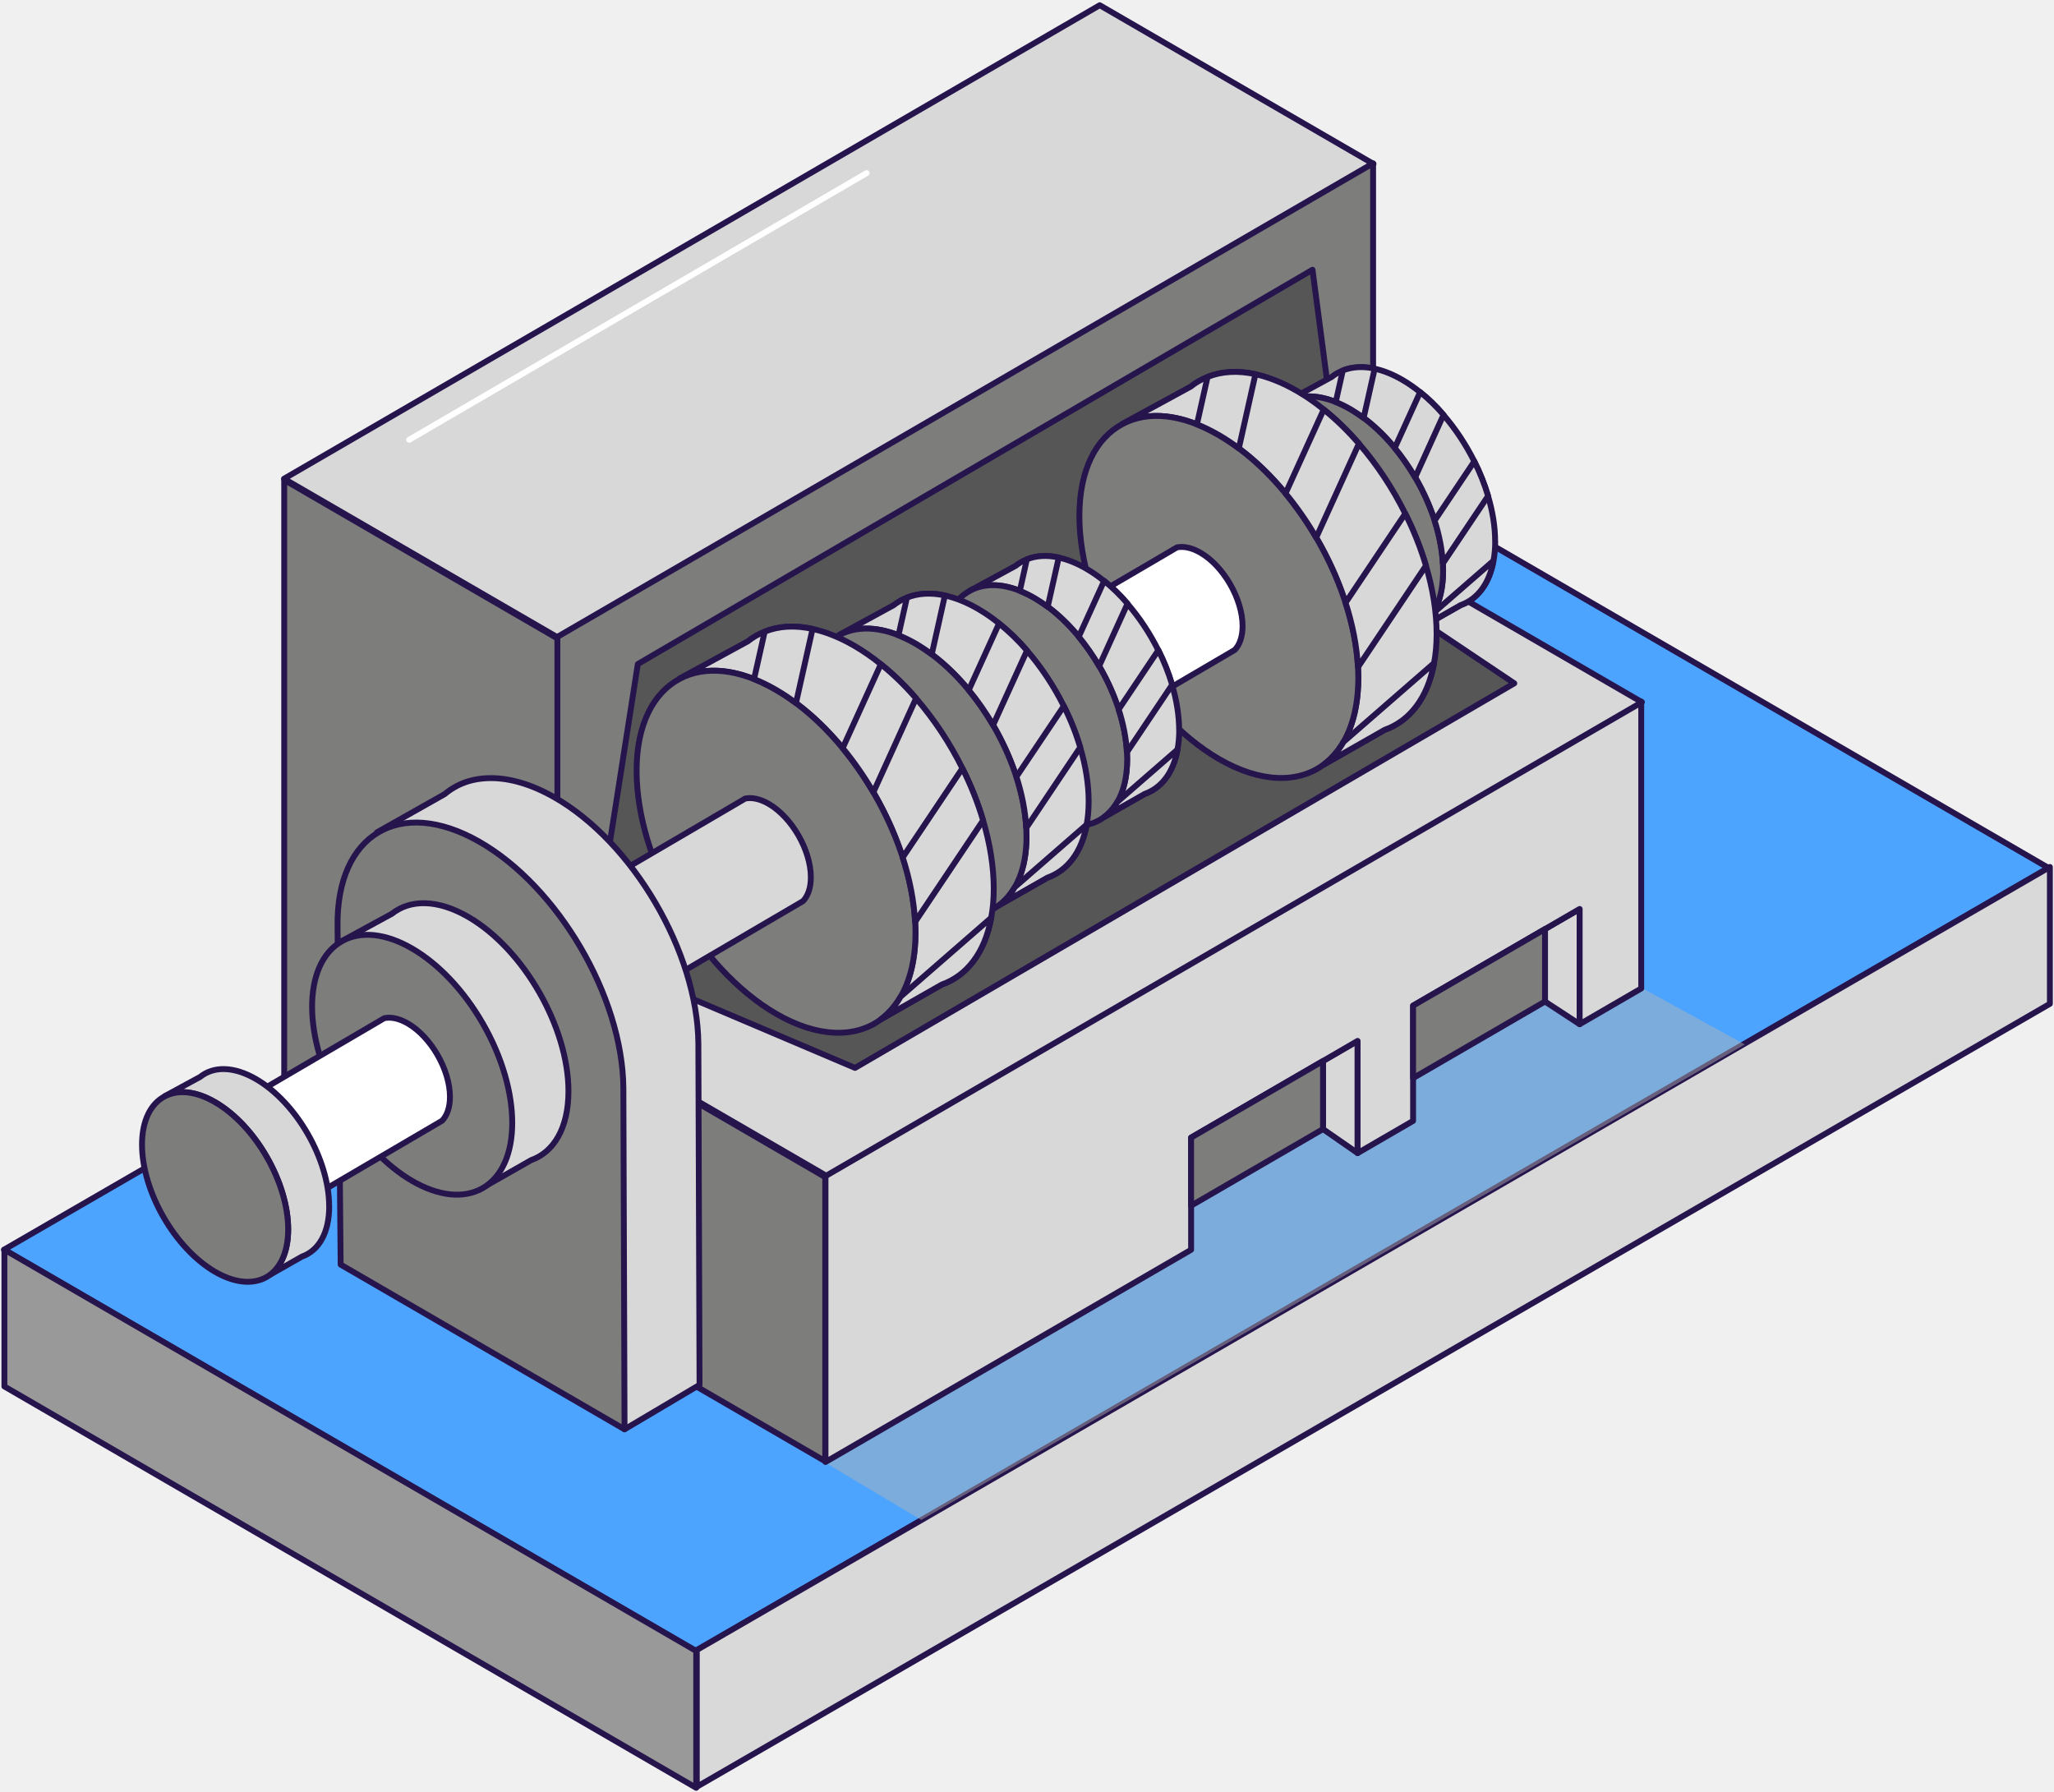
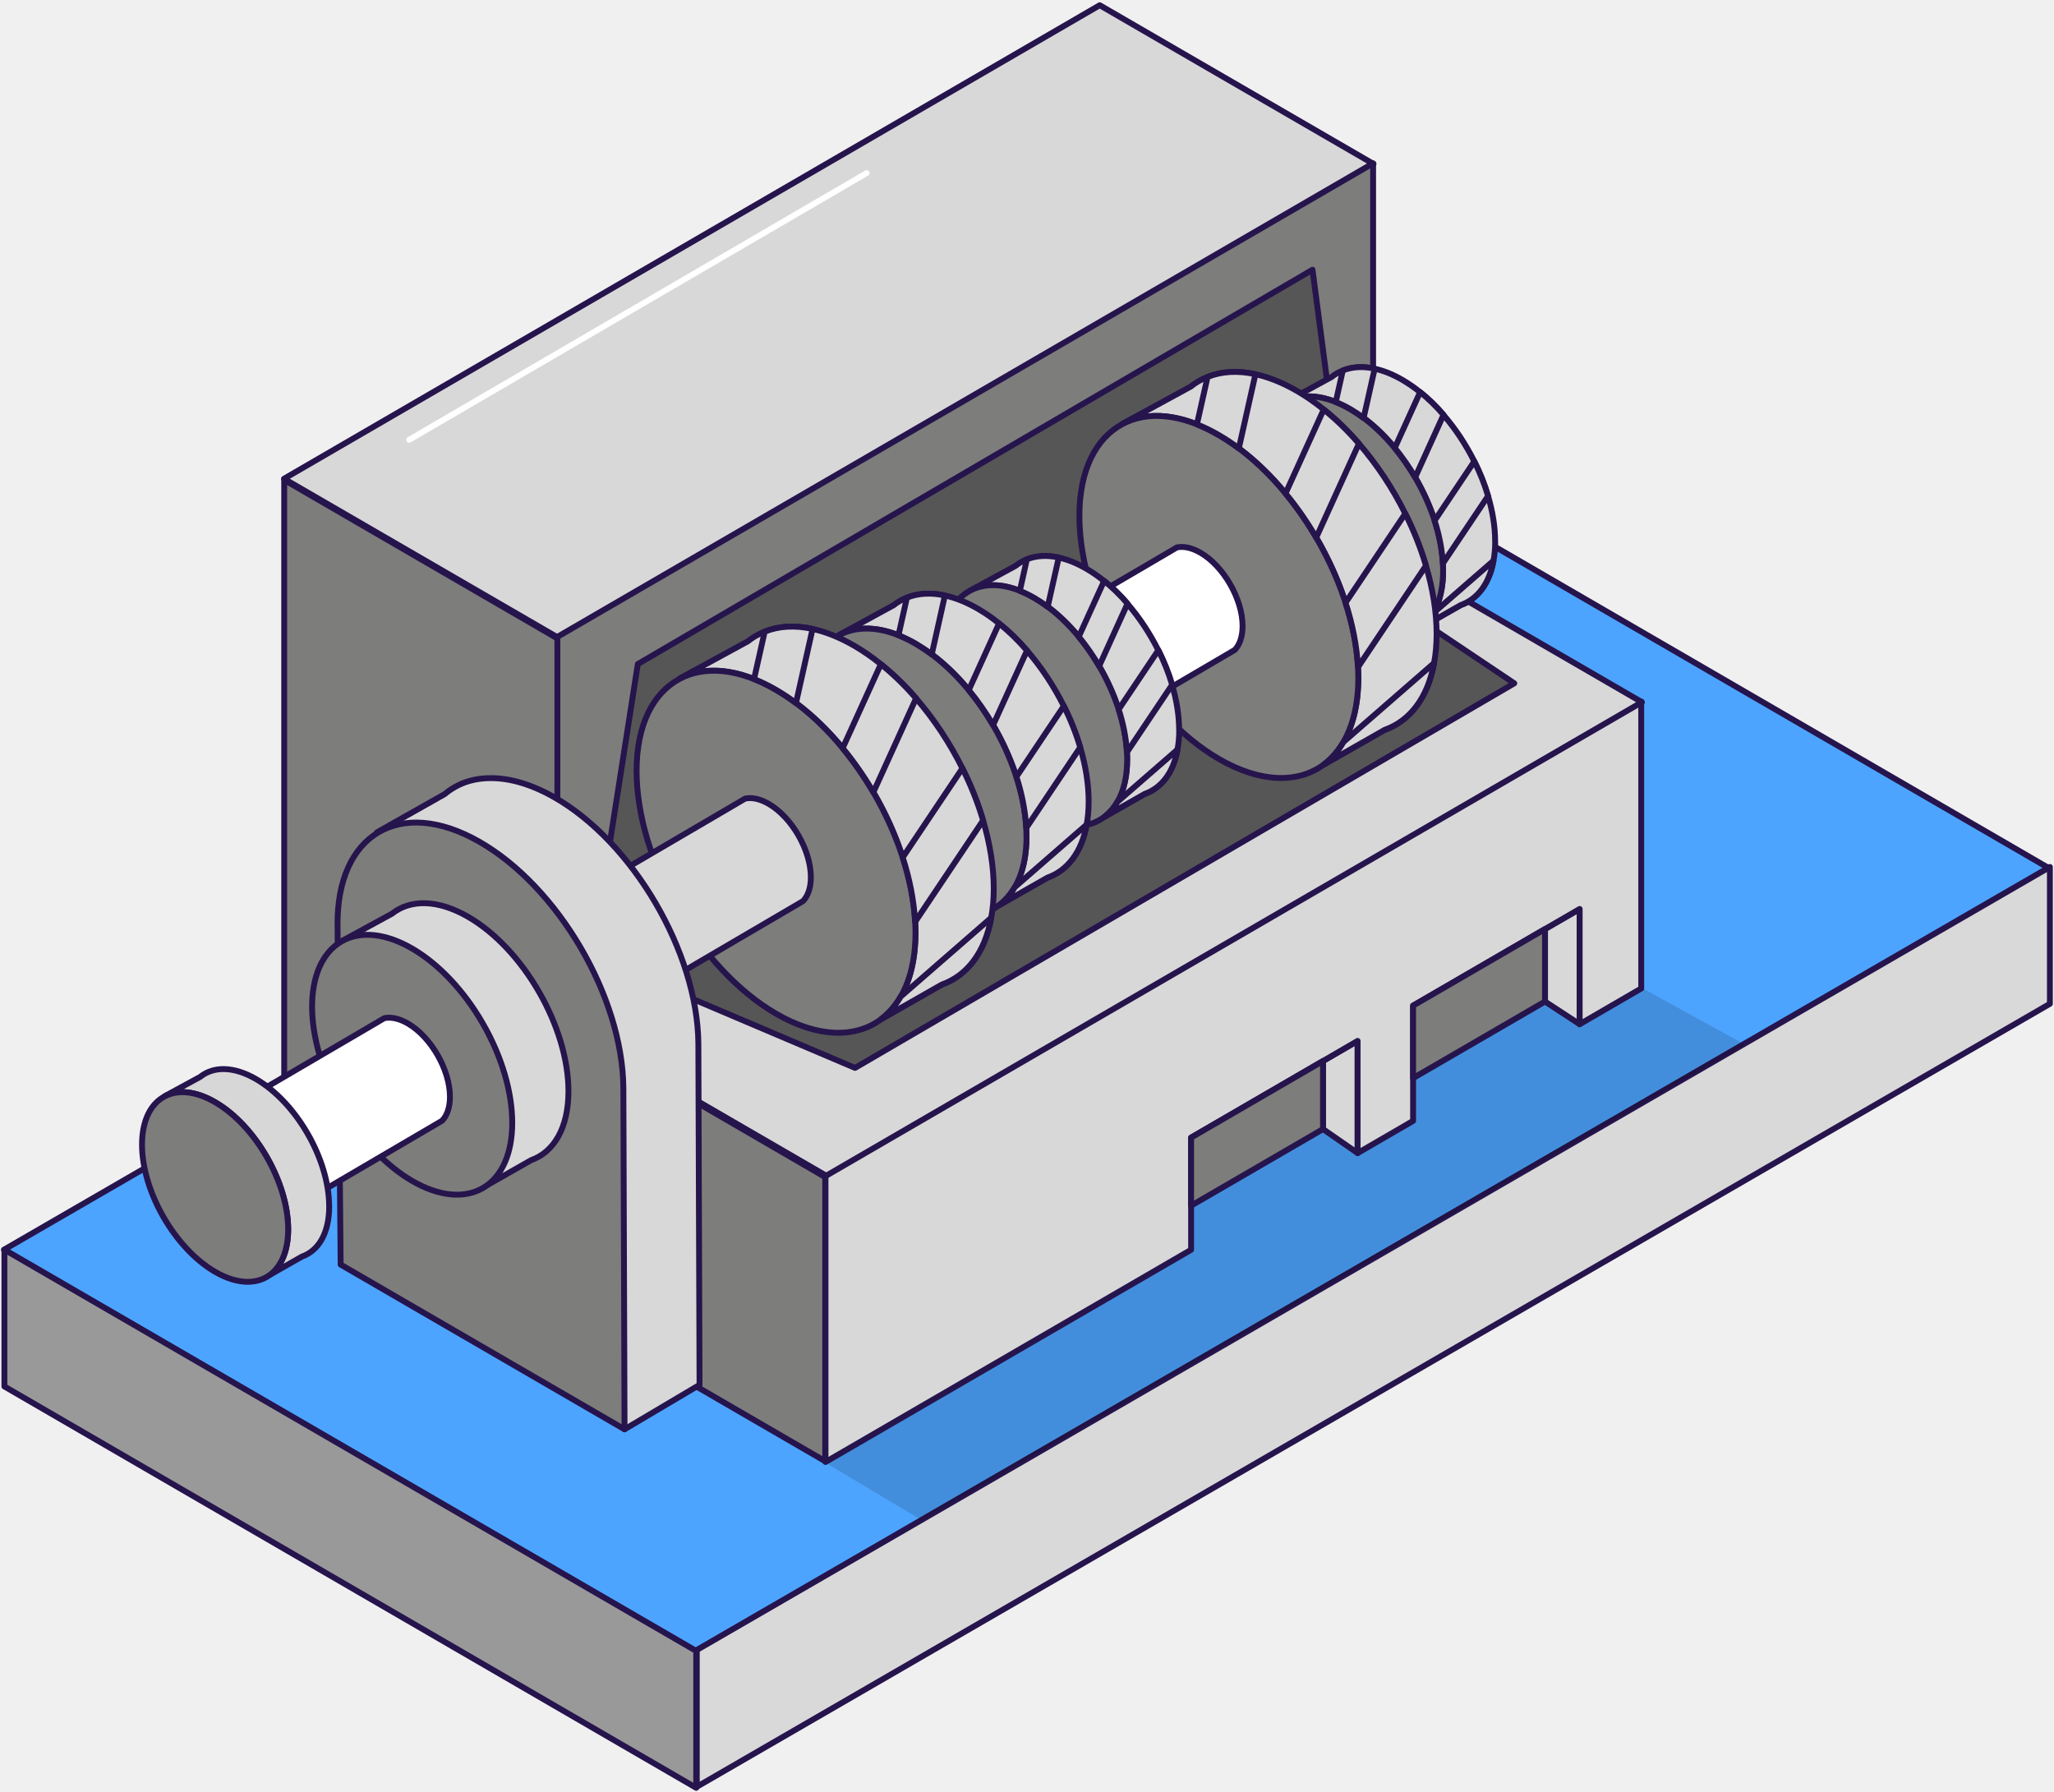
- <svg xmlns="http://www.w3.org/2000/svg" width="525" height="458" fill="none">
-   <path d="M177.812 421.979L523.65 221.86 346.838 119.281 1 319.414l176.812 102.565z" fill="#4DA4FF" stroke="#26144D" stroke-width="1.5" stroke-linecap="round" stroke-linejoin="round" />
-   <path d="M178.1 456.68l345.851-200.12v-34.975L178.1 421.718v34.962z" fill="#D9D9D9" stroke="#26144D" stroke-width="1.5" stroke-linecap="round" stroke-linejoin="round" />
-   <path d="M1.123 354.362L177.95 456.94v-34.975L1.123 319.4v34.962z" fill="#999" stroke="#26144D" stroke-width="1.5" stroke-linecap="round" stroke-linejoin="round" />
-   <path d="M178.475 354.471l57 34 210.5-121.514-47.304-25.986-220.196 113.5z" fill="#B2B4B3" opacity=".46" />
-   <g clip-path="url(#clip0_813_22983)" stroke-width="1.5" stroke-linecap="round" stroke-linejoin="round">
-     <path d="M347.003 294.716l-8.84-6.133v-17.404l8.84-5.138v28.675zm56.758-32.941l-8.859-5.796v-18.524l8.859-5.138v29.458z" fill="#D8D8D8" stroke="#26144D" />
-     <path d="M210.928 300.85v72.621L72.642 293.259V122.665l69.877 40.533v97.936l68.409 39.716z" fill="#7D7D7B" stroke="#26144D" />
-     <path d="M419.497 179.305v73.332l-15.736 9.138v-29.458l-8.859 5.138-33.718 19.573v29.458l-14.18 8.231v-28.676l-8.841 5.138-33.719 19.573v28.675l-93.445 54.24v-73.333l208.498-121.029zm-276.925-16.374L351.07 41.901 281.088 1.333 72.589 122.363l69.983 40.568z" fill="#D8D8D8" stroke="#26144D" />
-     <path d="M211.175 300.495l208.499-121.03-69.983-40.569-208.498 121.03 69.982 40.569z" fill="#D8D8D8" stroke="#26144D" />
-     <path d="M163.029 249.366l55.519 23.573 168.504-98.293-27.265-18.275-57.889 11.609-138.869 81.386z" fill="#565656" stroke="#26144D" />
-     <path d="M338.163 271.179v17.404l-33.718 19.573v-17.404l33.718-19.573zm56.739-33.724v18.524l-33.718 19.573v-18.524l33.718-19.573zm-43.938-122.398L142.466 236.104v-73.332l208.498-121.03v73.315z" fill="#7D7D7B" stroke="#26144D" />
-     <path d="M151.978 239.73c.371-1.475 11.051-70.008 11.051-70.008l172.446-100.78 4.421 33.706-162.492 135.963-25.426 1.119z" fill="#565656" stroke="#26144D" />
-     <path d="M382.172 138.362c0 1.778-.142 3.432-.442 4.96-1.061 5.903-4.12 9.831-8.399 11.342l-10.326 5.885c1.309-.996 2.44-2.276 3.342-3.84 1.591-2.773 2.511-6.436 2.511-10.862 0-.605 0-1.209-.053-1.831-.195-3.574-.92-7.271-2.104-10.951-1.238-3.787-2.935-7.538-4.986-11.076a58.984 58.984 0 00-5.216-7.502c-2.405-2.951-5.093-5.546-7.939-7.662a36.337 36.337 0 00-3.395-2.258c-1.273-.729-2.511-1.351-3.731-1.813-4.862-1.938-9.247-1.867-12.642-.053v-.054l11.493-6.257h.017a10.527 10.527 0 012.936-1.69c2.369-.942 5.109-1.12 8.133-.462 2.228.48 4.615 1.423 7.09 2.863a35.386 35.386 0 014.509 3.129c2.104 1.671 4.12 3.644 5.976 5.813 3.059 3.538 5.747 7.609 7.886 11.893a53.635 53.635 0 013.519 8.853c1.167 3.929 1.803 7.858 1.803 11.591l.018-.018z" fill="#D8D8D8" stroke="#26144D" />
-     <path d="M368.858 145.847c0 6.933-2.21 11.982-5.853 14.702-4.349 3.253-10.732 3.2-17.858-.943-13.084-7.608-23.71-26.097-23.71-41.297 0-7.822 2.811-13.244 7.337-15.626 4.244-2.258 10.008-1.814 16.373 1.884 13.084 7.591 23.711 26.08 23.711 41.28z" fill="#7D7D7B" stroke="#26144D" />
-     <path d="M351.371 94.22l-2.829 12.605a36.403 36.403 0 00-3.395-2.258c-1.273-.728-2.51-1.351-3.731-1.813l1.804-8.07c2.369-.943 5.11-1.12 8.133-.463h.018zm17.593 11.805l-7.249 15.964a59.055 59.055 0 00-5.216-7.502l6.489-14.275c2.104 1.671 4.119 3.644 5.976 5.813zm11.387 20.746l-11.564 17.244c-.195-3.573-.919-7.271-2.104-10.951l10.149-15.146a53.635 53.635 0 013.519 8.853zm1.379 16.551c-1.061 5.902-4.12 9.831-8.399 11.342l-10.326 5.885c1.309-.996 2.44-2.276 3.342-3.84l15.383-13.387z" fill="#D8D8D8" stroke="#26144D" />
-     <path d="M367.196 162.025c0 2.667-.212 5.155-.654 7.449-1.592 8.871-6.189 14.791-12.625 17.066l-15.524 8.853c1.963-1.493 3.66-3.413 5.021-5.777 2.405-4.178 3.767-9.671 3.767-16.338 0-.907-.018-1.831-.089-2.755-.283-5.369-1.379-10.934-3.165-16.48-1.856-5.689-4.403-11.342-7.497-16.658-2.334-3.982-4.968-7.786-7.85-11.271-3.625-4.426-7.656-8.337-11.935-11.52a50.9 50.9 0 00-5.11-3.395c-1.91-1.102-3.784-2.027-5.605-2.738-7.32-2.915-13.898-2.809-19.008-.089v-.071l17.293-9.422h.035a15.82 15.82 0 014.403-2.542c3.554-1.422 7.691-1.69 12.235-.694 3.36.73 6.949 2.152 10.662 4.303a52.351 52.351 0 016.79 4.711c3.165 2.524 6.188 5.475 9 8.728 4.597 5.316 8.646 11.431 11.846 17.885 2.175 4.337 3.961 8.817 5.287 13.315 1.75 5.902 2.723 11.822 2.723 17.44z" fill="#D8D8D8" stroke="#26144D" />
-     <path d="M347.181 173.26c0 10.436-3.324 18.009-8.788 22.115-6.524 4.872-16.143 4.8-26.858-1.404-19.679-11.449-35.646-39.235-35.646-62.097 0-11.769 4.244-19.911 11.034-23.502 6.383-3.395 15.046-2.72 24.612 2.827 19.679 11.413 35.646 39.217 35.646 62.079v-.018z" fill="#7D7D7B" stroke="#26144D" />
-     <path d="M320.888 95.644l-4.243 18.95a50.9 50.9 0 00-5.11-3.395c-1.91-1.102-3.784-2.027-5.605-2.738l2.723-12.124c3.554-1.422 7.691-1.69 12.235-.694zm26.452 17.741l-10.91 24c-2.333-3.982-4.968-7.787-7.85-11.271l9.76-21.458c3.165 2.525 6.189 5.476 9 8.729zm17.133 31.2l-17.381 25.937c-.283-5.368-1.379-10.933-3.165-16.479l15.259-22.773c2.175 4.337 3.961 8.817 5.287 13.315zm2.069 24.889c-1.592 8.871-6.189 14.791-12.625 17.066l-15.524 8.853c1.962-1.493 3.66-3.413 5.021-5.777l23.128-20.142z" fill="#D8D8D8" stroke="#26144D" />
-     <path d="M147.363 335.712l-41.834-100.799" stroke="#26144D" />
-     <path d="M104.575 112.407l116.926-68.159" stroke="#fff" />
-     <path d="M317.6 160.016c0 2.702-.743 4.782-1.998 6.098l-2.476 1.457-35.645 20.889a14.79 14.79 0 01-7.55 2.062 14.999 14.999 0 01-12.961-7.449c-4.173-7.182-1.786-16.408 5.358-20.622l35.557-20.817 2.935-1.725c1.715-.355 3.784.072 6.012 1.352 5.941 3.448 10.768 11.857 10.768 18.755z" fill="#fff" stroke="#26144D" />
-     <path d="M301.403 186.629c0 1.778-.141 3.431-.442 4.96-1.061 5.902-4.119 9.831-8.398 11.342l-10.326 5.884c1.308-.995 2.44-2.275 3.342-3.84 1.591-2.773 2.51-6.435 2.51-10.862 0-.604 0-1.208-.053-1.831-.194-3.573-.919-7.271-2.104-10.951-1.238-3.786-2.935-7.537-4.986-11.075a58.882 58.882 0 00-5.216-7.502c-2.405-2.951-5.092-5.547-7.939-7.662a36.01 36.01 0 00-3.395-2.258c-1.273-.729-2.511-1.351-3.731-1.813-4.862-1.938-9.247-1.867-12.642-.054v-.053l11.493-6.258h.018a10.522 10.522 0 012.935-1.689c2.369-.942 5.11-1.12 8.133-.462 2.228.48 4.615 1.422 7.091 2.862a35.456 35.456 0 014.508 3.129c2.104 1.671 4.12 3.645 5.977 5.813 3.059 3.538 5.746 7.609 7.886 11.894a53.683 53.683 0 013.518 8.853c1.167 3.929 1.804 7.858 1.804 11.591l.017-.018z" fill="#D8D8D8" stroke="#26144D" />
-     <path d="M288.107 194.096c0 6.933-2.21 11.982-5.853 14.702-4.349 3.253-10.732 3.2-17.858-.943-13.084-7.608-23.71-26.097-23.71-41.297 0-7.822 2.811-13.244 7.337-15.626 4.244-2.258 10.008-1.814 16.373 1.884 13.084 7.591 23.711 26.08 23.711 41.28z" fill="#7D7D7B" stroke="#26144D" />
-     <path d="M270.62 142.488l-2.829 12.604a36.206 36.206 0 00-3.395-2.258c-1.273-.729-2.51-1.351-3.73-1.813l1.803-8.071c2.369-.942 5.11-1.12 8.133-.462h.018zm17.575 11.786l-7.249 15.964a58.953 58.953 0 00-5.216-7.502l6.489-14.275c2.104 1.671 4.12 3.644 5.976 5.813zM299.6 175.02l-11.564 17.244c-.194-3.573-.919-7.271-2.104-10.951l10.149-15.146a53.635 53.635 0 013.519 8.853zm1.379 16.551c-1.061 5.902-4.12 9.831-8.399 11.342l-10.326 5.885c1.309-.996 2.44-2.276 3.342-3.84l15.383-13.387zm-22.721 13.298c0 2.115-.177 4.089-.512 5.902-1.256 7.04-4.916 11.733-10.026 13.547l-12.324 7.022c1.556-1.191 2.9-2.702 3.979-4.587 1.909-3.306 2.988-7.68 2.988-12.96 0-.711 0-1.457-.071-2.186-.23-4.267-1.096-8.676-2.511-13.085-1.467-4.515-3.501-8.995-5.941-13.208-1.856-3.165-3.943-6.187-6.223-8.942-2.883-3.52-6.083-6.614-9.478-9.138a46.797 46.797 0 00-4.049-2.702c-1.52-.871-3.006-1.6-4.455-2.169-5.8-2.311-11.034-2.222-15.083-.071v-.054l13.721-7.484h.035a12.74 12.74 0 013.501-2.009c2.812-1.12 6.1-1.333 9.707-.551 2.67.587 5.517 1.707 8.452 3.413a41.827 41.827 0 015.393 3.734 53.46 53.46 0 017.143 6.933c3.643 4.213 6.861 9.066 9.407 14.186 1.732 3.449 3.147 7.005 4.19 10.56 1.397 4.676 2.157 9.387 2.157 13.831v.018z" fill="#D8D8D8" stroke="#26144D" />
-     <path d="M262.38 213.793c0 8.267-2.634 14.293-6.984 17.546-5.18 3.876-12.801 3.805-21.306-1.12-15.612-9.084-28.29-31.128-28.29-49.279 0-9.333 3.359-15.804 8.752-18.649 5.057-2.684 11.935-2.168 19.521 2.24 15.612 9.067 28.29 31.111 28.29 49.244l.017.018z" fill="#7D7D7B" stroke="#26144D" />
-     <path d="M241.517 152.194l-3.36 15.04a46.797 46.797 0 00-4.049-2.702c-1.52-.871-3.006-1.6-4.456-2.169l2.158-9.618c2.811-1.12 6.1-1.333 9.707-.551zm20.987 14.08l-8.663 19.04c-1.857-3.165-3.943-6.187-6.224-8.942l7.744-17.031a53.523 53.523 0 017.143 6.933zm13.597 24.746l-13.791 20.586c-.23-4.266-1.097-8.675-2.511-13.084l12.112-18.062c1.732 3.449 3.147 7.004 4.19 10.56zm1.645 19.751c-1.256 7.04-4.916 11.734-10.026 13.547l-12.324 7.022c1.556-1.191 2.9-2.702 3.979-4.586l18.353-15.983h.018zM254 227.126c0 2.667-.213 5.156-.655 7.449-1.591 8.871-6.188 14.791-12.624 17.067l-15.524 8.853c1.962-1.493 3.66-3.413 5.021-5.778 2.405-4.177 3.766-9.671 3.766-16.337 0-.907-.017-1.831-.088-2.756-.283-5.369-1.379-10.933-3.165-16.48-1.857-5.688-4.403-11.342-7.497-16.657-2.334-3.982-4.969-7.787-7.851-11.271-3.624-4.427-7.656-8.338-11.934-11.52a51.313 51.313 0 00-5.11-3.396c-1.91-1.102-3.784-2.026-5.605-2.737-7.32-2.916-13.898-2.809-19.008-.089v-.071l17.293-9.422h.035a15.809 15.809 0 014.403-2.543c3.554-1.422 7.691-1.689 12.235-.693 3.36.729 6.949 2.151 10.662 4.302a52.418 52.418 0 016.79 4.711c3.165 2.525 6.188 5.476 8.999 8.729 4.597 5.316 8.647 11.431 11.847 17.884 2.175 4.338 3.96 8.818 5.287 13.316 1.75 5.902 2.723 11.822 2.723 17.439z" fill="#D8D8D8" stroke="#26144D" />
-     <path d="M234.002 238.379c0 10.436-3.324 18.009-8.788 22.116-6.524 4.871-16.143 4.8-26.858-1.405-19.679-11.449-35.645-39.235-35.645-62.097 0-11.769 4.243-19.911 11.033-23.502 6.383-3.395 15.047-2.72 24.612 2.827 19.68 11.413 35.646 39.217 35.646 62.079v-.018z" fill="#7D7D7B" stroke="#26144D" />
-     <path d="M207.692 160.745l-4.244 18.951a51.083 51.083 0 00-5.11-3.396c-1.909-1.102-3.783-2.026-5.605-2.737l2.723-12.125c3.554-1.422 7.692-1.689 12.236-.693zm26.452 17.742l-10.91 23.999c-2.334-3.982-4.968-7.786-7.85-11.271l9.76-21.457c3.165 2.524 6.188 5.475 9 8.729zm17.132 31.199l-17.38 25.938c-.283-5.369-1.38-10.933-3.165-16.48l15.259-22.773c2.174 4.338 3.96 8.818 5.286 13.315zm2.069 24.889c-1.591 8.871-6.188 14.791-12.624 17.067l-15.524 8.853c1.962-1.493 3.66-3.413 5.021-5.778l23.127-20.142zM207.25 224.21c0 2.702-.743 4.782-1.998 6.098l-2.475 1.458-35.646 20.888a14.775 14.775 0 01-7.55 2.063 15 15 0 01-12.96-7.449c-4.173-7.182-1.786-16.409 5.357-20.622l35.557-20.818 2.935-1.724c1.715-.356 3.784.071 6.012 1.351 5.941 3.449 10.768 11.858 10.768 18.755z" fill="#D8D8D8" stroke="#26144D" />
-     <path d="M96.335 212.744l9.194 22.169 41.834 100.799 12.271 29.6 19.167-11.36-.301-87.306c-.23-23.289-16.744-51.466-36.918-62.933-5.782-3.271-11.228-4.835-16.055-4.835s-8.664 1.422-11.9 4.107l-17.292 9.759z" fill="#D8D8D8" stroke="#26144D" />
-     <path d="M87.07 323.214l72.564 42.097-.3-87.306c-.212-23.288-16.745-51.466-36.919-62.932-20.174-11.467-36.353-1.867-36.14 21.422l.795 86.719z" fill="#7D7D7B" stroke="#26144D" />
-     <path d="M87.671 240.353l6.595 12.053 20.865 38.222 7.355 13.44 13.279-7.556c5.817-2.062 9.53-8.248 9.53-17.599 0-16.409-11.458-36.355-25.585-44.551-7.868-4.569-14.905-4.533-19.591-.782h-.018l-12.43 6.773z" fill="#D8D8D8" stroke="#26144D" />
-     <path d="M87.266 282.631c-9.99-17.397-9.991-36.2-.004-41.997 9.988-5.798 26.183 3.605 36.172 21.002 9.99 17.397 9.992 36.2.004 41.997-9.987 5.798-26.182-3.605-36.172-21.002z" fill="#7D7D7B" stroke="#26144D" />
-     <path d="M115.006 280.334c0 2.702-.742 4.782-1.998 6.098l-2.475 1.458-35.646 20.888a14.777 14.777 0 01-7.55 2.063 15 15 0 01-12.96-7.449c-4.173-7.182-1.786-16.409 5.357-20.622l35.558-20.818 2.935-1.724c1.715-.356 3.784.071 6.011 1.351 5.941 3.449 10.768 11.858 10.768 18.755z" fill="#fff" stroke="#26144D" />
+ <svg xmlns="http://www.w3.org/2000/svg" width="525" height="458" viewBox="0 0 525 458" fill="none">
+   <path d="M177.812 421.979L523.65 221.86L346.838 119.281L1 319.414L177.812 421.979Z" fill="#4DA4FF" stroke="#26144D" stroke-width="1.5" stroke-linecap="round" stroke-linejoin="round" />
+   <path d="M178.1 456.68L523.951 256.56V221.585L178.1 421.718V456.68Z" fill="#D9D9D9" stroke="#26144D" stroke-width="1.5" stroke-linecap="round" stroke-linejoin="round" />
+   <path d="M1.123 354.362L177.949 456.94V421.965L1.123 319.4V354.362Z" fill="#999999" stroke="#26144D" stroke-width="1.5" stroke-linecap="round" stroke-linejoin="round" />
+   <g style="mix-blend-mode:multiply" opacity="0.46">
+     <path d="M178.475 354.471L235.475 388.471L445.975 266.957L398.671 240.971L178.475 354.471Z" fill="#B2B4B3" />
  </g>
-   <path d="M84.145 308.324c0 6.822-2.705 11.338-6.954 12.834l-8.13 4.626c2.87-2.155 4.605-6.122 4.605-11.585 0-11.97-8.361-26.52-18.676-32.505-5.014-2.91-9.55-3.253-12.897-1.482v-.042l9.058-4.927c3.416-2.746 8.552-2.773 14.304.562 10.315 5.985 18.676 20.535 18.676 32.505l.014.014z" fill="#D7D7D7" stroke="#26144D" stroke-width="1.5" stroke-linecap="round" stroke-linejoin="round" />
-   <path d="M73.653 314.213c0 5.463-1.75 9.43-4.605 11.585-3.415 2.553-8.456 2.512-14.071-.741-10.315-5.999-18.676-20.549-18.676-32.519 0-6.163 2.227-10.432 5.779-12.312 3.347-1.771 7.883-1.428 12.897 1.482 10.314 5.985 18.676 20.535 18.676 32.505z" fill="#7D7D7B" stroke="#26144D" stroke-width="1.5" stroke-linecap="round" stroke-linejoin="round" />
+   <g clip-path="url(#clip0_813_22983)">
+     <path d="M347.003 294.716L338.163 288.583V271.179L347.003 266.041V294.716Z" fill="#D8D8D8" stroke="#26144D" stroke-width="1.5" stroke-linecap="round" stroke-linejoin="round" />
+     <path d="M403.761 261.775L394.902 255.979V237.455L403.761 232.317V261.775Z" fill="#D8D8D8" stroke="#26144D" stroke-width="1.5" stroke-linecap="round" stroke-linejoin="round" />
+     <path d="M210.928 300.85V373.471L72.642 293.259V122.665L142.519 163.198V261.134L210.928 300.85Z" fill="#7D7D7B" stroke="#26144D" stroke-width="1.5" stroke-linecap="round" stroke-linejoin="round" />
+     <path d="M419.497 179.305V252.637L403.761 261.775V232.317L394.902 237.455L361.184 257.028V286.486L347.004 294.717V266.041L338.163 271.179L304.444 290.752V319.427L210.999 373.667V300.334L419.497 179.305Z" fill="#D8D8D8" stroke="#26144D" stroke-width="1.5" stroke-linecap="round" stroke-linejoin="round" />
+     <path d="M142.572 162.931L351.07 41.901L281.088 1.333L72.589 122.363L142.572 162.931Z" fill="#D8D8D8" stroke="#26144D" stroke-width="1.5" stroke-linecap="round" stroke-linejoin="round" />
+     <path d="M211.175 300.495L419.674 179.465L349.691 138.896L141.193 259.926L211.175 300.495Z" fill="#D8D8D8" stroke="#26144D" stroke-width="1.5" stroke-linecap="round" stroke-linejoin="round" />
+     <path d="M163.029 249.366L218.548 272.939L387.052 174.646L359.787 156.371L301.898 167.98L163.029 249.366Z" fill="#565656" stroke="#26144D" stroke-width="1.5" stroke-linecap="round" stroke-linejoin="round" />
+     <path d="M338.163 271.179V288.583L304.445 308.156V290.752L338.163 271.179Z" fill="#7D7D7B" stroke="#26144D" stroke-width="1.5" stroke-linecap="round" stroke-linejoin="round" />
+     <path d="M394.902 237.455V255.979L361.184 275.552V257.028L394.902 237.455Z" fill="#7D7D7B" stroke="#26144D" stroke-width="1.5" stroke-linecap="round" stroke-linejoin="round" />
+     <path d="M350.964 115.057L142.466 236.104V162.772L350.964 41.742V115.057Z" fill="#7D7D7B" stroke="#26144D" stroke-width="1.5" stroke-linecap="round" stroke-linejoin="round" />
+     <path d="M151.978 239.73C152.349 238.255 163.029 169.722 163.029 169.722L335.475 68.941L339.896 102.648L177.404 238.611L151.978 239.73Z" fill="#565656" stroke="#26144D" stroke-width="1.5" stroke-linecap="round" stroke-linejoin="round" />
+     <path d="M382.172 138.362C382.172 140.14 382.03 141.794 381.73 143.322C380.669 149.225 377.61 153.153 373.331 154.664L363.005 160.549C364.314 159.553 365.445 158.273 366.347 156.709C367.938 153.936 368.858 150.273 368.858 145.847C368.858 145.242 368.858 144.638 368.805 144.016C368.61 140.442 367.885 136.745 366.701 133.065C365.463 129.278 363.766 125.527 361.715 121.989C360.159 119.34 358.408 116.816 356.499 114.487C354.094 111.536 351.406 108.941 348.56 106.825C347.446 105.989 346.314 105.243 345.165 104.567C343.892 103.838 342.654 103.216 341.434 102.754C336.572 100.816 332.187 100.887 328.792 102.701V102.647L340.285 96.39H340.302C341.186 95.661 342.177 95.11 343.238 94.701C345.607 93.758 348.347 93.581 351.371 94.239C353.599 94.719 355.986 95.661 358.461 97.101C359.999 98.007 361.52 99.038 362.97 100.23C365.074 101.901 367.09 103.874 368.946 106.043C372.005 109.581 374.693 113.652 376.832 117.936C378.282 120.816 379.467 123.803 380.351 126.789C381.518 130.718 382.154 134.647 382.154 138.38L382.172 138.362Z" fill="#D8D8D8" stroke="#26144D" stroke-width="1.5" stroke-linecap="round" stroke-linejoin="round" />
+     <path d="M368.858 145.847C368.858 152.78 366.648 157.829 363.005 160.549C358.656 163.802 352.273 163.749 345.147 159.606C332.063 151.998 321.437 133.509 321.437 118.309C321.437 110.487 324.248 105.065 328.774 102.683C333.018 100.425 338.782 100.869 345.147 104.567C358.231 112.158 368.858 130.647 368.858 145.847Z" fill="#7D7D7B" stroke="#26144D" stroke-width="1.5" stroke-linecap="round" stroke-linejoin="round" />
+     <path d="M351.371 94.221L348.542 106.825C347.428 105.99 346.297 105.243 345.147 104.567C343.874 103.839 342.637 103.216 341.416 102.754L343.22 94.683C345.589 93.741 348.33 93.563 351.353 94.221H351.371Z" fill="#D8D8D8" stroke="#26144D" stroke-width="1.5" stroke-linecap="round" stroke-linejoin="round" />
+     <path d="M368.964 106.025L361.715 121.989C360.159 119.341 358.408 116.816 356.499 114.487L362.988 100.212C365.092 101.883 367.107 103.856 368.964 106.025Z" fill="#D8D8D8" stroke="#26144D" stroke-width="1.5" stroke-linecap="round" stroke-linejoin="round" />
+     <path d="M380.351 126.771L368.787 144.015C368.592 140.442 367.868 136.744 366.683 133.064L376.832 117.918C378.282 120.798 379.467 123.785 380.351 126.771Z" fill="#D8D8D8" stroke="#26144D" stroke-width="1.5" stroke-linecap="round" stroke-linejoin="round" />
+     <path d="M381.73 143.322C380.669 149.224 377.61 153.153 373.331 154.664L363.005 160.549C364.314 159.553 365.445 158.273 366.347 156.709L381.73 143.322Z" fill="#D8D8D8" stroke="#26144D" stroke-width="1.5" stroke-linecap="round" stroke-linejoin="round" />
+     <path d="M367.196 162.025C367.196 164.692 366.984 167.18 366.542 169.474C364.95 178.345 360.353 184.265 353.917 186.54L338.393 195.393C340.356 193.9 342.053 191.98 343.414 189.616C345.819 185.438 347.181 179.945 347.181 173.278C347.181 172.371 347.163 171.447 347.092 170.523C346.809 165.154 345.713 159.589 343.927 154.043C342.071 148.354 339.524 142.701 336.43 137.385C334.096 133.403 331.462 129.599 328.58 126.114C324.955 121.688 320.924 117.777 316.645 114.594C314.983 113.332 313.268 112.212 311.535 111.199C309.625 110.097 307.751 109.172 305.93 108.461C298.61 105.546 292.032 105.652 286.922 108.372V108.301L304.215 98.879H304.25C305.576 97.795 307.062 96.941 308.653 96.337C312.207 94.915 316.344 94.648 320.888 95.644C324.248 96.372 327.837 97.795 331.55 99.946C333.866 101.297 336.147 102.861 338.34 104.657C341.505 107.181 344.528 110.132 347.34 113.385C351.937 118.701 355.986 124.816 359.186 131.27C361.361 135.607 363.147 140.087 364.473 144.585C366.223 150.487 367.196 156.407 367.196 162.025Z" fill="#D8D8D8" stroke="#26144D" stroke-width="1.5" stroke-linecap="round" stroke-linejoin="round" />
+     <path d="M347.181 173.26C347.181 183.696 343.857 191.269 338.393 195.375C331.869 200.247 322.25 200.175 311.535 193.971C291.856 182.522 275.889 154.736 275.889 131.874C275.889 120.105 280.133 111.963 286.923 108.372C293.306 104.977 301.969 105.652 311.535 111.199C331.214 122.612 347.181 150.416 347.181 173.278V173.26Z" fill="#7D7D7B" stroke="#26144D" stroke-width="1.5" stroke-linecap="round" stroke-linejoin="round" />
+     <path d="M320.888 95.644L316.645 114.594C314.983 113.332 313.268 112.212 311.535 111.199C309.625 110.097 307.751 109.172 305.93 108.461L308.653 96.337C312.207 94.915 316.344 94.648 320.888 95.644Z" fill="#D8D8D8" stroke="#26144D" stroke-width="1.5" stroke-linecap="round" stroke-linejoin="round" />
+     <path d="M347.34 113.385L336.43 137.385C334.097 133.403 331.462 129.598 328.58 126.114L338.34 104.656C341.505 107.181 344.529 110.132 347.34 113.385Z" fill="#D8D8D8" stroke="#26144D" stroke-width="1.5" stroke-linecap="round" stroke-linejoin="round" />
+     <path d="M364.473 144.585L347.092 170.522C346.809 165.154 345.713 159.589 343.927 154.043L359.186 131.27C361.361 135.607 363.147 140.087 364.473 144.585Z" fill="#D8D8D8" stroke="#26144D" stroke-width="1.5" stroke-linecap="round" stroke-linejoin="round" />
+     <path d="M366.542 169.474C364.95 178.345 360.353 184.265 353.917 186.54L338.393 195.393C340.355 193.9 342.053 191.98 343.414 189.616L366.542 169.474Z" fill="#D8D8D8" stroke="#26144D" stroke-width="1.5" stroke-linecap="round" stroke-linejoin="round" />
+     <path d="M147.363 335.712L105.529 234.913" stroke="#26144D" stroke-width="1.5" stroke-linecap="round" stroke-linejoin="round" />
+     <path d="M104.575 112.407L221.501 44.248" stroke="white" stroke-width="1.5" stroke-linecap="round" stroke-linejoin="round" />
+     <path d="M317.6 160.016C317.6 162.718 316.857 164.798 315.602 166.114L313.126 167.571L277.481 188.46C275.111 189.864 272.494 190.522 269.931 190.522C264.785 190.522 259.764 187.856 256.97 183.073C252.797 175.891 255.184 166.665 262.328 162.451L297.885 141.634L300.82 139.909C302.535 139.554 304.604 139.981 306.832 141.261C312.773 144.709 317.6 153.118 317.6 160.016Z" fill="white" stroke="#26144D" stroke-width="1.5" stroke-linecap="round" stroke-linejoin="round" />
+     <path d="M301.403 186.629C301.403 188.407 301.262 190.06 300.961 191.589C299.9 197.491 296.842 201.42 292.563 202.931L282.237 208.815C283.545 207.82 284.677 206.54 285.579 204.975C287.17 202.202 288.089 198.54 288.089 194.113C288.089 193.509 288.089 192.905 288.036 192.282C287.842 188.709 287.117 185.011 285.932 181.331C284.694 177.545 282.997 173.794 280.946 170.256C279.39 167.607 277.64 165.083 275.73 162.754C273.325 159.803 270.638 157.207 267.791 155.092C266.677 154.256 265.546 153.509 264.396 152.834C263.123 152.105 261.885 151.483 260.665 151.021C255.803 149.083 251.418 149.154 248.023 150.967V150.914L259.516 144.656H259.534C260.418 143.927 261.408 143.376 262.469 142.967C264.838 142.025 267.579 141.847 270.602 142.505C272.83 142.985 275.217 143.927 277.693 145.367C279.231 146.274 280.751 147.305 282.201 148.496C284.305 150.167 286.321 152.141 288.178 154.309C291.237 157.847 293.924 161.918 296.064 166.203C297.513 169.083 298.698 172.069 299.582 175.056C300.749 178.985 301.386 182.914 301.386 186.647L301.403 186.629Z" fill="#D8D8D8" stroke="#26144D" stroke-width="1.5" stroke-linecap="round" stroke-linejoin="round" />
+     <path d="M288.107 194.096C288.107 201.029 285.897 206.078 282.254 208.798C277.905 212.051 271.522 211.998 264.396 207.855C251.312 200.247 240.686 181.758 240.686 166.558C240.686 158.736 243.497 153.314 248.023 150.932C252.267 148.674 258.031 149.118 264.396 152.816C277.48 160.407 288.107 178.896 288.107 194.096Z" fill="#7D7D7B" stroke="#26144D" stroke-width="1.5" stroke-linecap="round" stroke-linejoin="round" />
+     <path d="M270.62 142.488L267.791 155.092C266.677 154.256 265.546 153.51 264.396 152.834C263.123 152.105 261.886 151.483 260.666 151.021L262.469 142.95C264.838 142.008 267.579 141.83 270.602 142.488H270.62Z" fill="#D8D8D8" stroke="#26144D" stroke-width="1.5" stroke-linecap="round" stroke-linejoin="round" />
+     <path d="M288.195 154.274L280.946 170.238C279.39 167.59 277.64 165.065 275.73 162.736L282.219 148.461C284.323 150.132 286.339 152.105 288.195 154.274Z" fill="#D8D8D8" stroke="#26144D" stroke-width="1.5" stroke-linecap="round" stroke-linejoin="round" />
+     <path d="M299.6 175.02L288.036 192.264C287.842 188.691 287.117 184.993 285.932 181.313L296.081 166.167C297.531 169.047 298.716 172.034 299.6 175.02Z" fill="#D8D8D8" stroke="#26144D" stroke-width="1.5" stroke-linecap="round" stroke-linejoin="round" />
+     <path d="M300.979 191.571C299.918 197.473 296.859 201.402 292.58 202.913L282.254 208.798C283.563 207.802 284.694 206.522 285.596 204.958L300.979 191.571Z" fill="#D8D8D8" stroke="#26144D" stroke-width="1.5" stroke-linecap="round" stroke-linejoin="round" />
+     <path d="M278.258 204.869C278.258 206.984 278.081 208.958 277.746 210.771C276.49 217.811 272.83 222.504 267.72 224.318L255.396 231.34C256.952 230.149 258.296 228.638 259.375 226.753C261.284 223.447 262.363 219.073 262.363 213.793C262.363 213.082 262.363 212.336 262.292 211.607C262.062 207.34 261.196 202.931 259.781 198.522C258.314 194.007 256.28 189.527 253.84 185.314C251.984 182.149 249.897 179.127 247.617 176.372C244.734 172.852 241.534 169.758 238.139 167.234C236.813 166.238 235.452 165.349 234.09 164.532C232.57 163.661 231.084 162.932 229.635 162.363C223.835 160.052 218.601 160.141 214.552 162.292V162.238L228.273 154.754H228.308C229.369 153.901 230.536 153.225 231.809 152.745C234.621 151.625 237.909 151.412 241.516 152.194C244.186 152.781 247.033 153.901 249.968 155.607C251.807 156.674 253.611 157.918 255.361 159.341C257.872 161.349 260.276 163.678 262.504 166.274C266.147 170.487 269.365 175.34 271.911 180.46C273.643 183.909 275.058 187.465 276.101 191.02C277.498 195.696 278.258 200.407 278.258 204.851V204.869Z" fill="#D8D8D8" stroke="#26144D" stroke-width="1.5" stroke-linecap="round" stroke-linejoin="round" />
+     <path d="M262.38 213.793C262.38 222.06 259.746 228.086 255.396 231.339C250.216 235.215 242.595 235.144 234.09 230.219C218.478 221.135 205.8 199.091 205.8 180.94C205.8 171.607 209.159 165.136 214.552 162.291C219.609 159.607 226.487 160.123 234.073 164.531C249.685 173.598 262.363 195.642 262.363 213.775L262.38 213.793Z" fill="#7D7D7B" stroke="#26144D" stroke-width="1.5" stroke-linecap="round" stroke-linejoin="round" />
+     <path d="M241.517 152.194L238.157 167.234C236.831 166.238 235.47 165.349 234.108 164.532C232.588 163.661 231.102 162.932 229.652 162.363L231.81 152.745C234.621 151.625 237.91 151.412 241.517 152.194Z" fill="#D8D8D8" stroke="#26144D" stroke-width="1.5" stroke-linecap="round" stroke-linejoin="round" />
+     <path d="M262.504 166.274L253.841 185.314C251.984 182.149 249.898 179.127 247.617 176.372L255.361 159.341C257.872 161.35 260.277 163.679 262.504 166.274Z" fill="#D8D8D8" stroke="#26144D" stroke-width="1.5" stroke-linecap="round" stroke-linejoin="round" />
+     <path d="M276.101 191.02L262.31 211.606C262.08 207.34 261.213 202.931 259.799 198.522L271.911 180.46C273.643 183.909 275.058 187.464 276.101 191.02Z" fill="#D8D8D8" stroke="#26144D" stroke-width="1.5" stroke-linecap="round" stroke-linejoin="round" />
+     <path d="M277.746 210.771C276.49 217.811 272.83 222.505 267.72 224.318L255.396 231.34C256.952 230.149 258.296 228.638 259.375 226.754L277.728 210.771H277.746Z" fill="#D8D8D8" stroke="#26144D" stroke-width="1.5" stroke-linecap="round" stroke-linejoin="round" />
+     <path d="M254 227.126C254 229.793 253.787 232.282 253.345 234.575C251.754 243.446 247.157 249.366 240.721 251.642L225.197 260.495C227.159 259.002 228.857 257.082 230.218 254.717C232.623 250.54 233.984 245.046 233.984 238.38C233.984 237.473 233.967 236.549 233.896 235.624C233.613 230.255 232.517 224.691 230.731 219.144C228.874 213.456 226.328 207.802 223.234 202.487C220.9 198.505 218.265 194.7 215.383 191.216C211.759 186.789 207.727 182.878 203.449 179.696C201.786 178.434 200.071 177.314 198.339 176.3C196.429 175.198 194.555 174.274 192.734 173.563C185.414 170.647 178.836 170.754 173.726 173.474V173.403L191.019 163.981H191.054C192.38 162.896 193.865 162.043 195.457 161.438C199.011 160.016 203.148 159.749 207.692 160.745C211.052 161.474 214.641 162.896 218.354 165.047C220.67 166.398 222.951 167.963 225.144 169.758C228.309 172.283 231.332 175.234 234.143 178.487C238.74 183.803 242.79 189.918 245.99 196.371C248.165 200.709 249.95 205.189 251.277 209.687C253.027 215.589 254 221.509 254 227.126Z" fill="#D8D8D8" stroke="#26144D" stroke-width="1.5" stroke-linecap="round" stroke-linejoin="round" />
+     <path d="M234.002 238.379C234.002 248.815 230.678 256.388 225.214 260.495C218.69 265.366 209.071 265.295 198.356 259.09C178.677 247.641 162.711 219.855 162.711 196.993C162.711 185.224 166.954 177.082 173.744 173.491C180.127 170.096 188.791 170.771 198.356 176.318C218.036 187.731 234.002 215.535 234.002 238.397V238.379Z" fill="#7D7D7B" stroke="#26144D" stroke-width="1.5" stroke-linecap="round" stroke-linejoin="round" />
+     <path d="M207.692 160.745L203.448 179.696C201.786 178.434 200.071 177.314 198.338 176.3C196.429 175.198 194.555 174.274 192.733 173.563L195.456 161.438C199.01 160.016 203.148 159.749 207.692 160.745Z" fill="#D8D8D8" stroke="#26144D" stroke-width="1.5" stroke-linecap="round" stroke-linejoin="round" />
+     <path d="M234.144 178.487L223.234 202.486C220.9 198.504 218.266 194.7 215.384 191.215L225.144 169.758C228.309 172.282 231.332 175.233 234.144 178.487Z" fill="#D8D8D8" stroke="#26144D" stroke-width="1.5" stroke-linecap="round" stroke-linejoin="round" />
+     <path d="M251.276 209.686L233.896 235.624C233.613 230.255 232.516 224.691 230.731 219.144L245.99 196.371C248.164 200.709 249.95 205.189 251.276 209.686Z" fill="#D8D8D8" stroke="#26144D" stroke-width="1.5" stroke-linecap="round" stroke-linejoin="round" />
+     <path d="M253.345 234.575C251.754 243.446 247.157 249.366 240.721 251.642L225.197 260.495C227.159 259.002 228.857 257.082 230.218 254.717L253.345 234.575Z" fill="#D8D8D8" stroke="#26144D" stroke-width="1.5" stroke-linecap="round" stroke-linejoin="round" />
+     <path d="M207.25 224.21C207.25 226.912 206.507 228.992 205.252 230.308L202.777 231.766L167.131 252.654C164.762 254.059 162.145 254.717 159.581 254.717C154.436 254.717 149.414 252.05 146.621 247.268C142.448 240.086 144.835 230.859 151.978 226.646L187.535 205.828L190.47 204.104C192.185 203.748 194.254 204.175 196.482 205.455C202.423 208.904 207.25 217.313 207.25 224.21Z" fill="#D8D8D8" stroke="#26144D" stroke-width="1.5" stroke-linecap="round" stroke-linejoin="round" />
+     <path d="M96.335 212.744L105.529 234.913L147.363 335.712L159.634 365.312L178.801 353.952L178.5 266.646C178.27 243.357 161.756 215.18 141.582 203.713C135.8 200.442 130.354 198.878 125.527 198.878C120.7 198.878 116.863 200.3 113.627 202.985L96.335 212.744Z" fill="#D8D8D8" stroke="#26144D" stroke-width="1.5" stroke-linecap="round" stroke-linejoin="round" />
+     <path d="M87.07 323.214L159.634 365.311L159.334 278.005C159.122 254.717 142.589 226.539 122.415 215.073C102.241 203.606 86.062 213.206 86.274 236.495L87.07 323.214Z" fill="#7D7D7B" stroke="#26144D" stroke-width="1.5" stroke-linecap="round" stroke-linejoin="round" />
+     <path d="M87.671 240.353L94.266 252.406L115.131 290.628L122.486 304.068L135.765 296.512C141.582 294.45 145.295 288.264 145.295 278.913C145.295 262.504 133.837 242.558 119.71 234.362C111.842 229.793 104.805 229.829 100.119 233.58H100.101L87.671 240.353Z" fill="#D8D8D8" stroke="#26144D" stroke-width="1.5" stroke-linecap="round" stroke-linejoin="round" />
+     <path d="M87.266 282.631C77.277 265.234 77.275 246.431 87.262 240.634C97.25 234.836 113.445 244.239 123.434 261.636C133.424 279.033 133.426 297.836 123.438 303.633C113.451 309.431 97.256 300.028 87.266 282.631Z" fill="#7D7D7B" stroke="#26144D" stroke-width="1.5" stroke-linecap="round" stroke-linejoin="round" />
+     <path d="M115.006 280.334C115.006 283.036 114.264 285.116 113.008 286.432L110.533 287.89L74.887 308.778C72.518 310.183 69.901 310.841 67.337 310.841C62.192 310.841 57.171 308.174 54.377 303.392C50.204 296.21 52.591 286.983 59.734 282.77L95.292 261.952L98.227 260.228C99.942 259.872 102.011 260.299 104.238 261.579C110.179 265.028 115.006 273.437 115.006 280.334Z" fill="white" stroke="#26144D" stroke-width="1.5" stroke-linecap="round" stroke-linejoin="round" />
+   </g>
+   <path d="M84.145 308.324C84.145 315.146 81.44 319.662 77.191 321.158L69.062 325.784C71.931 323.629 73.666 319.662 73.666 314.199C73.666 302.229 65.305 287.679 54.99 281.694C49.976 278.784 45.44 278.441 42.093 280.212V280.17L51.151 275.243C54.567 272.497 59.703 272.47 65.455 275.805C75.77 281.79 84.131 296.34 84.131 308.31L84.145 308.324Z" fill="#D7D7D7" stroke="#26144D" stroke-width="1.5" stroke-linecap="round" stroke-linejoin="round" />
+   <path d="M73.653 314.213C73.653 319.676 71.904 323.643 69.048 325.798C65.633 328.351 60.592 328.31 54.977 325.057C44.662 319.058 36.301 304.508 36.301 292.538C36.301 286.375 38.528 282.106 42.08 280.226C45.427 278.455 49.963 278.798 54.977 281.708C65.291 287.693 73.653 302.243 73.653 314.213Z" fill="#7D7D7B" stroke="#26144D" stroke-width="1.5" stroke-linecap="round" stroke-linejoin="round" />
  <defs>
    <clipPath id="clip0_813_22983">
-       <path fill="#fff" transform="matrix(-1 0 0 1 421 0)" d="M0 0h370v375H0z" />
+       <rect width="370" height="375" fill="white" transform="matrix(-1 0 0 1 421 0)" />
    </clipPath>
  </defs>
</svg>
